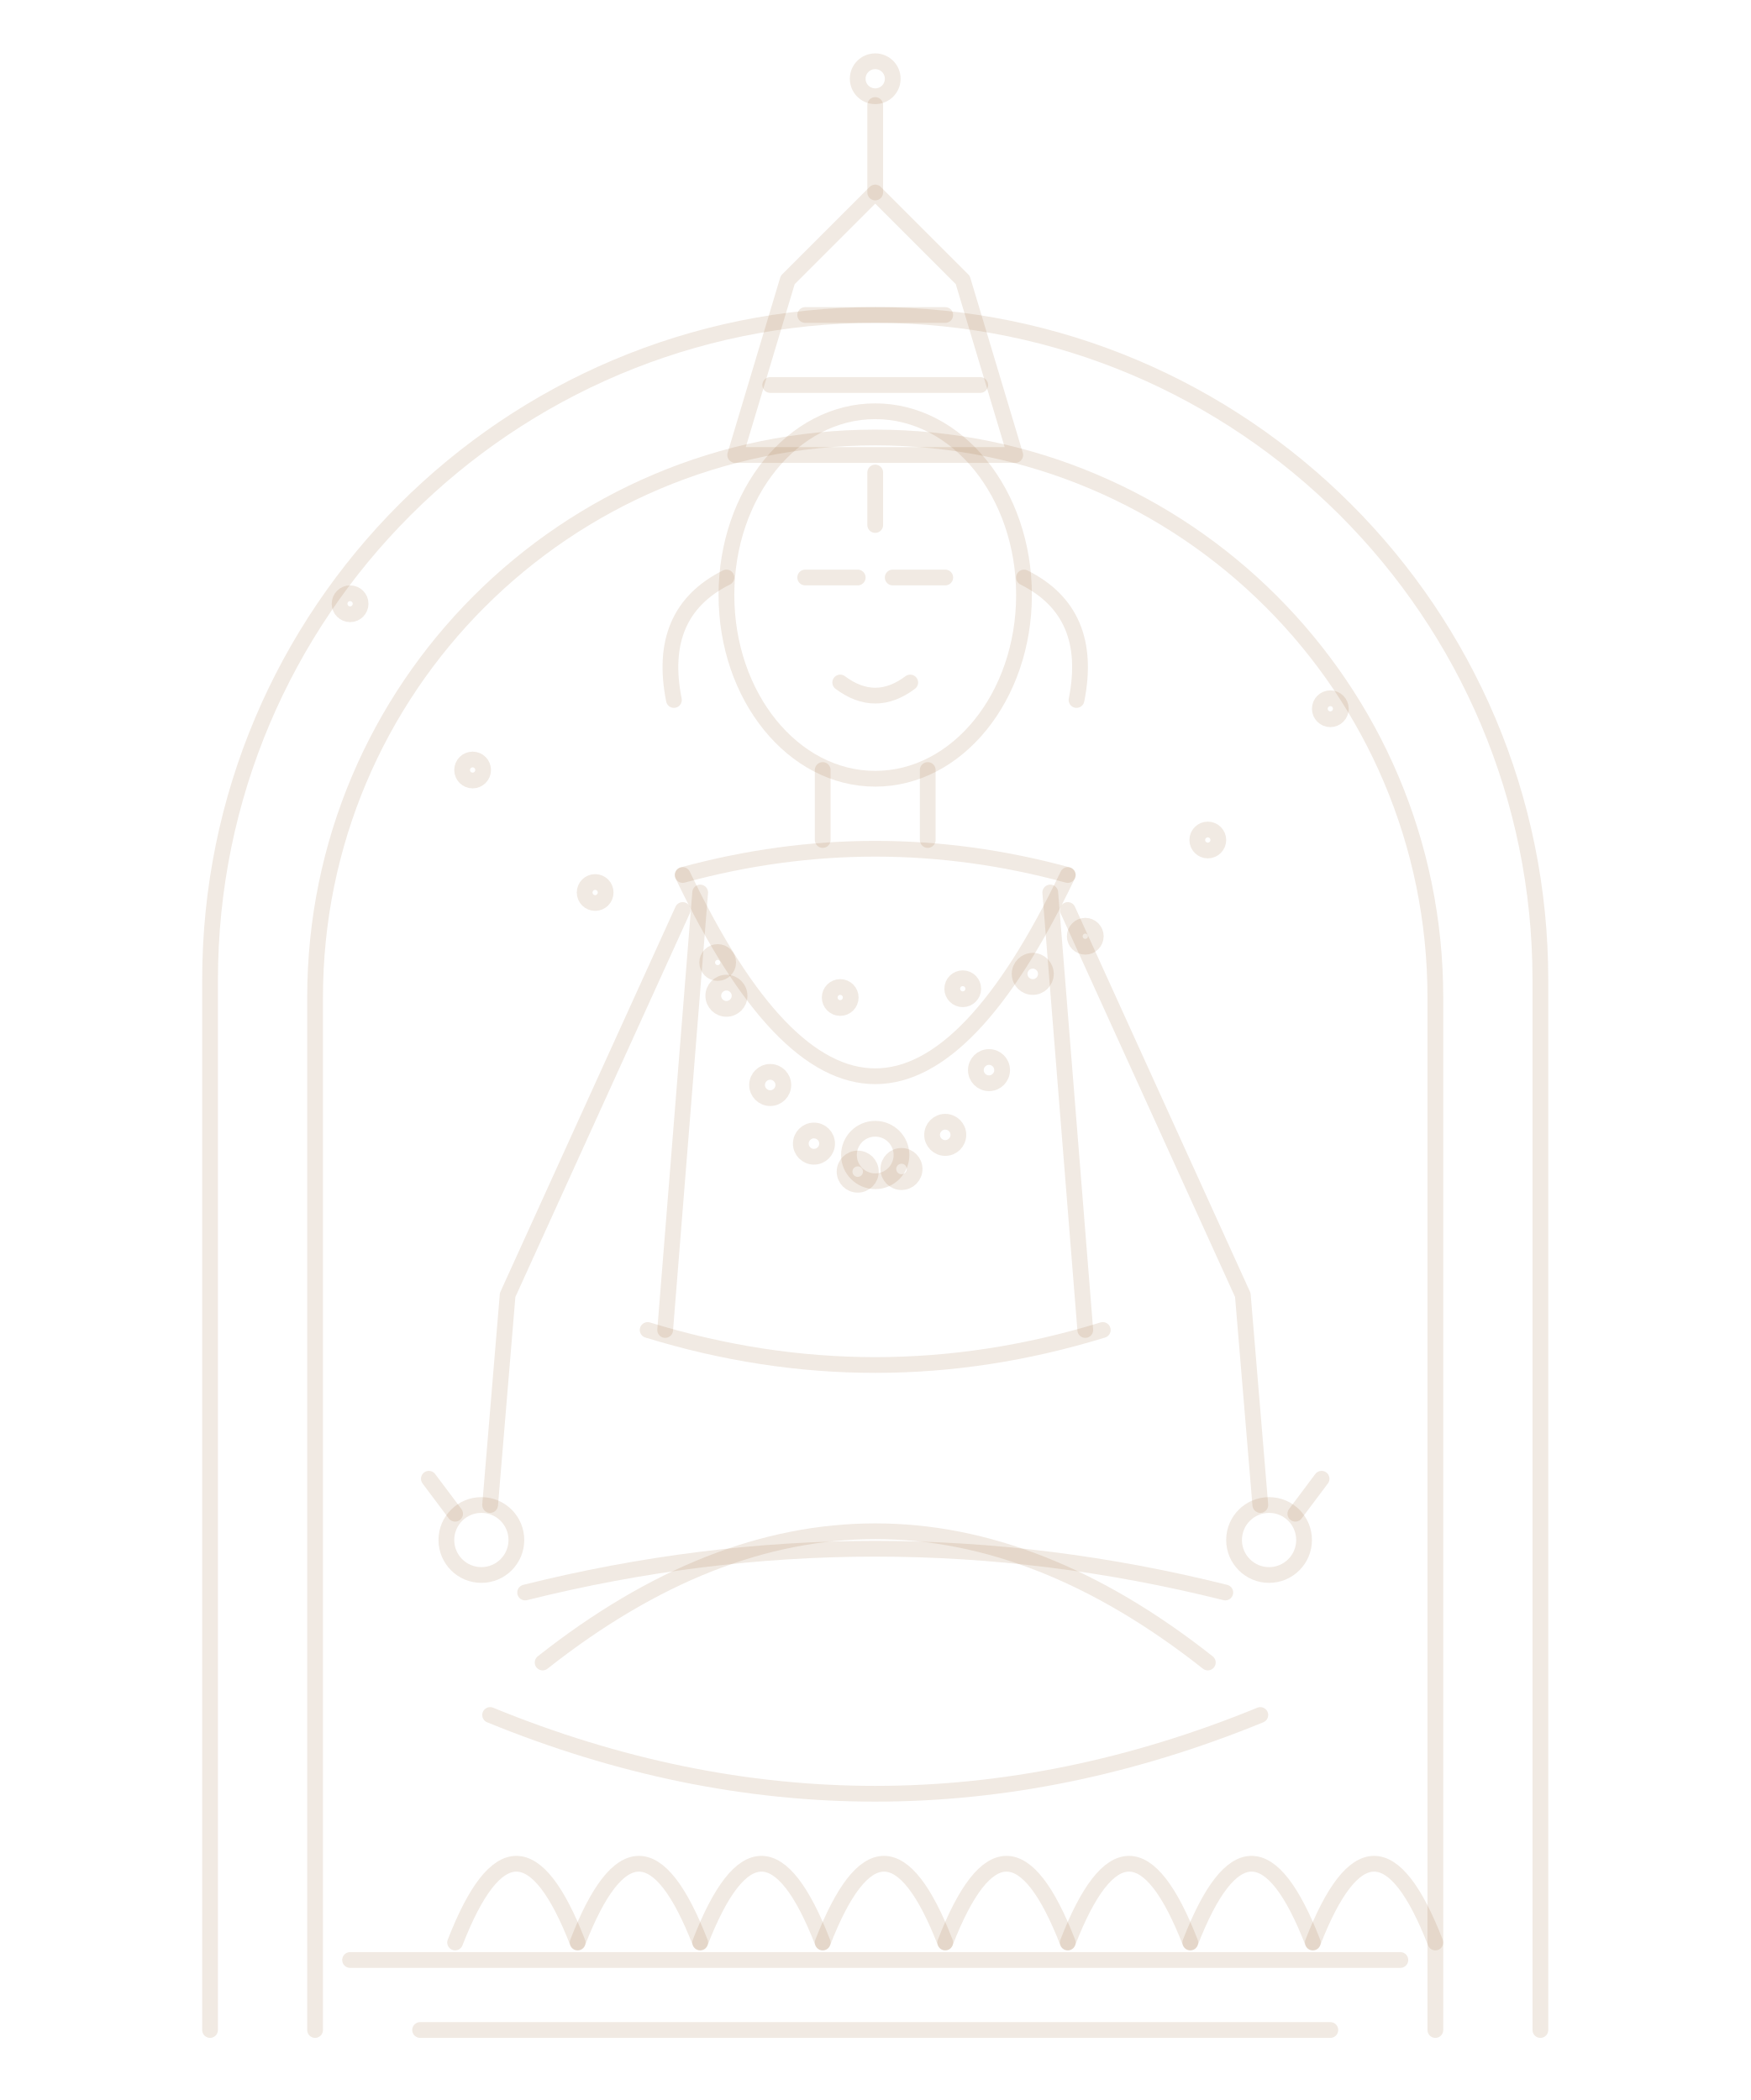
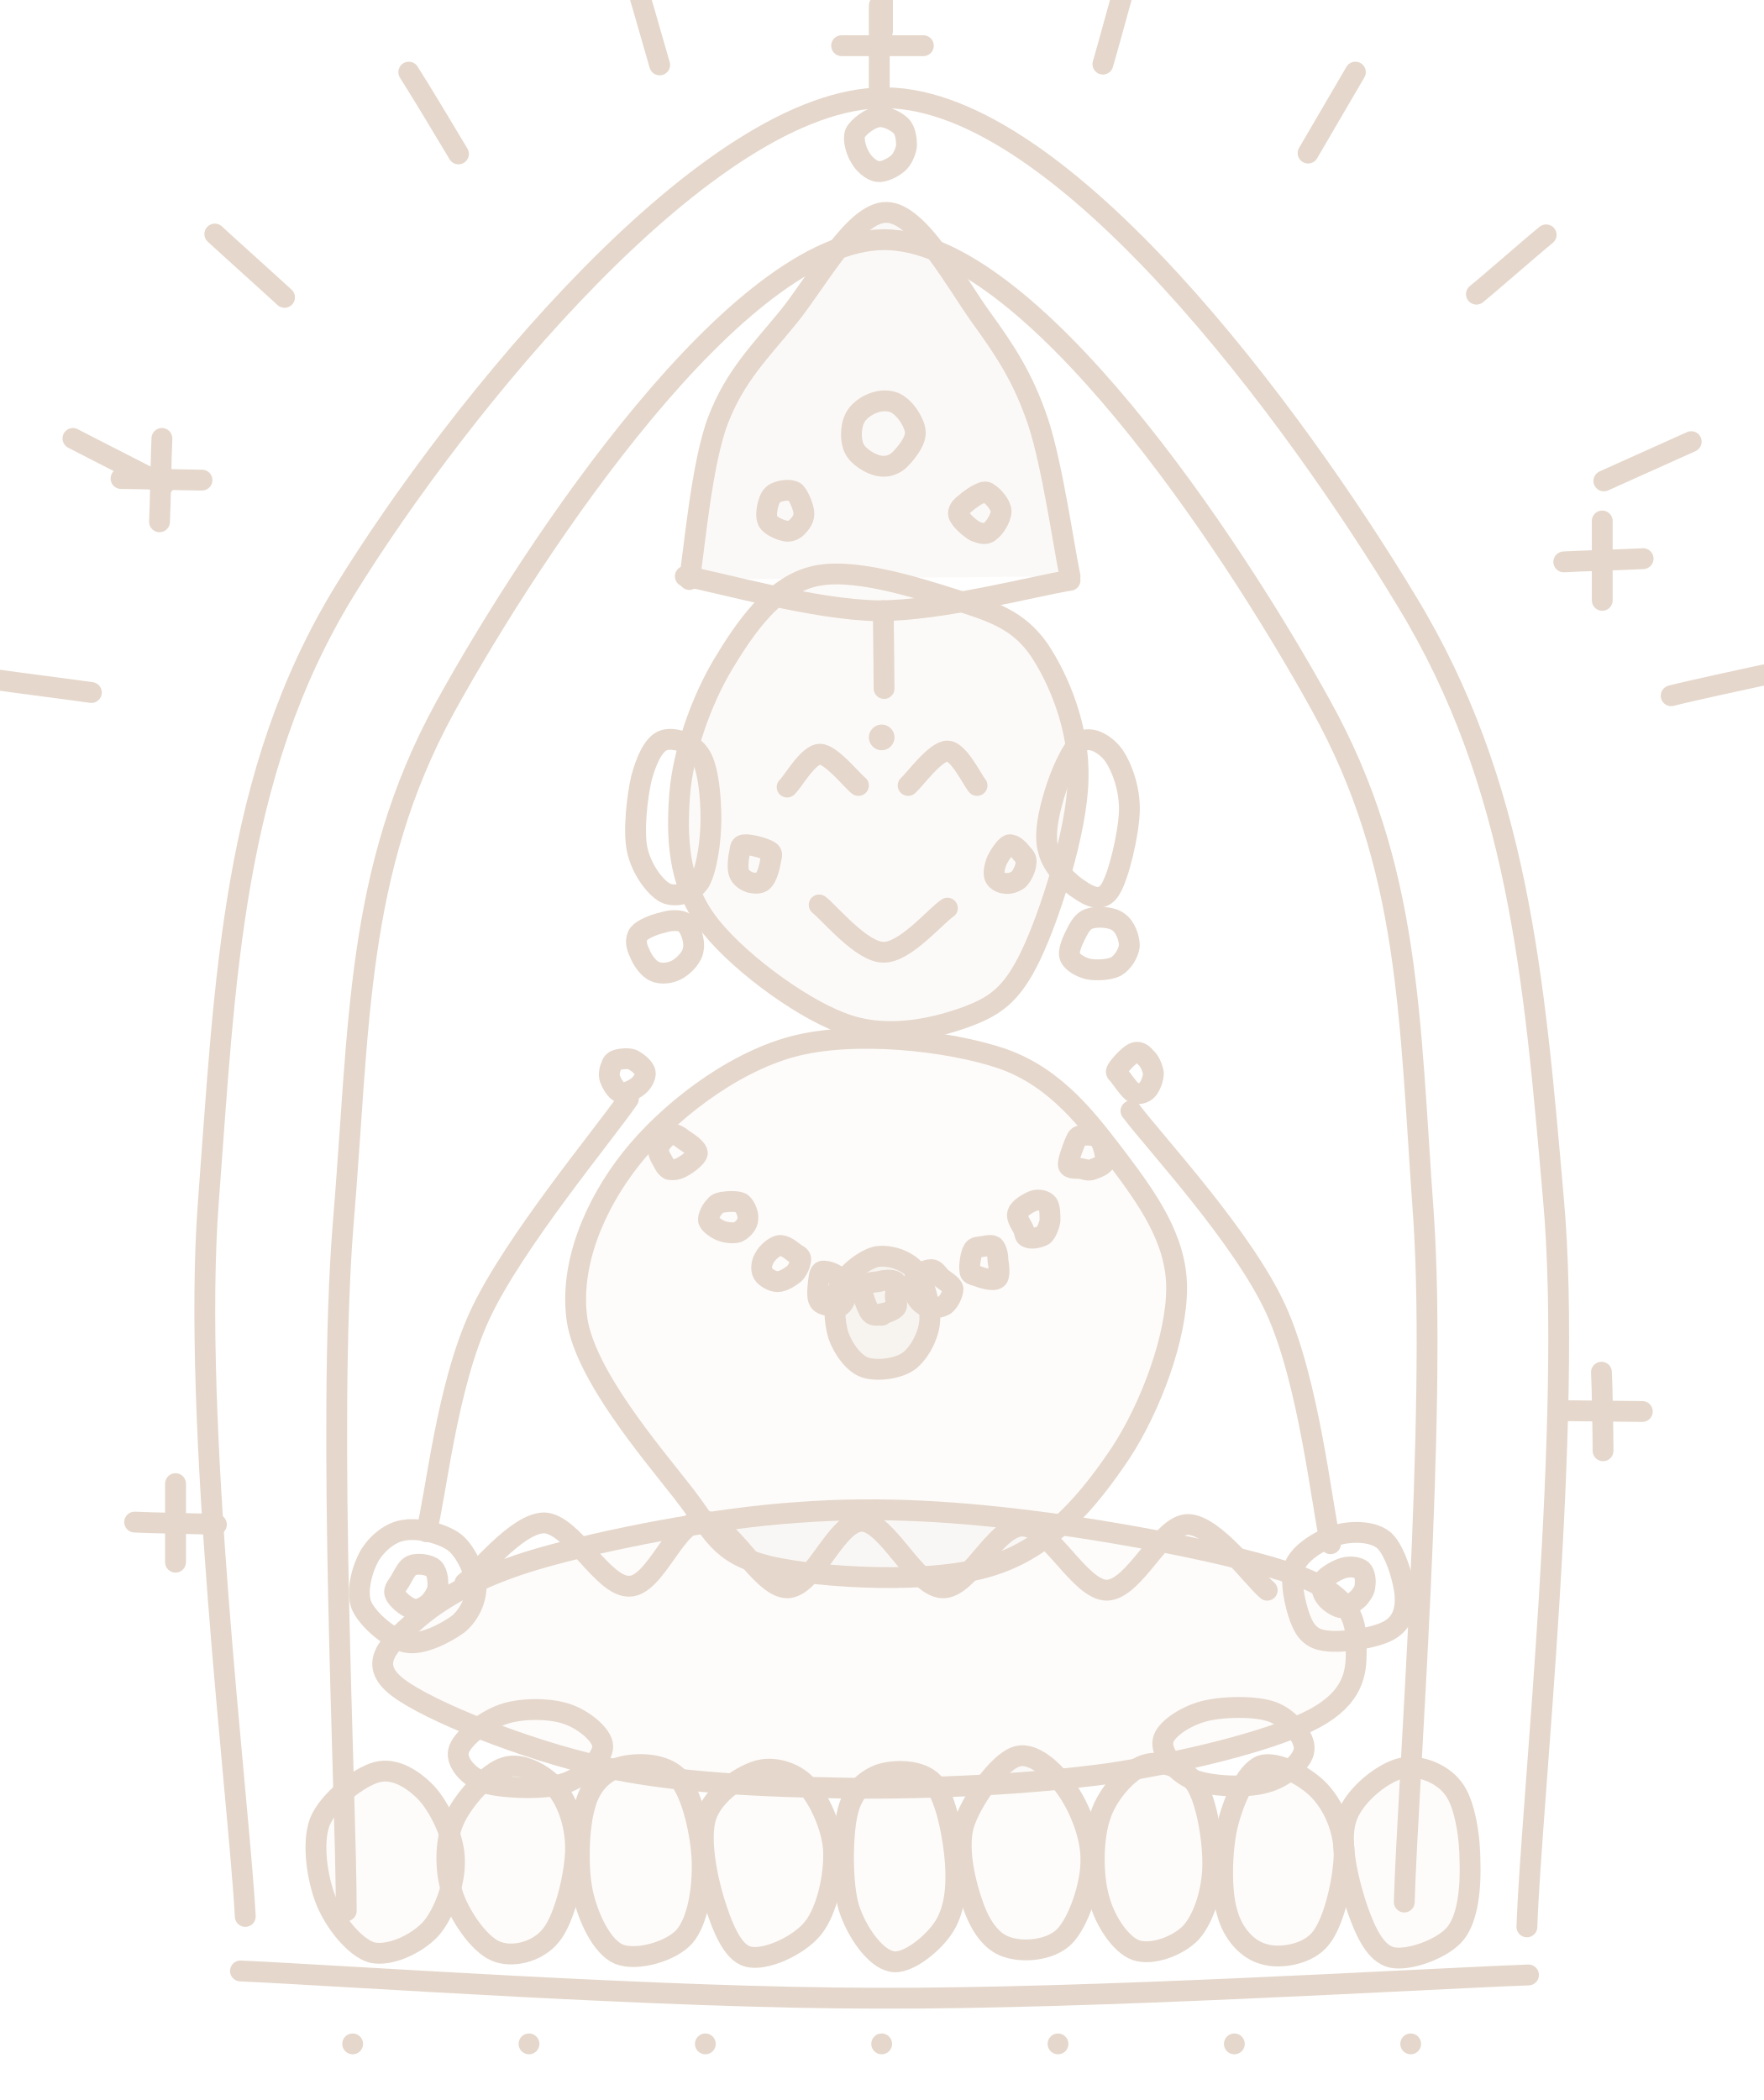
- <svg xmlns="http://www.w3.org/2000/svg" viewBox="0 0 200 240" fill="none" stroke="#8A4B14" stroke-opacity="0.12" stroke-width="1.8" stroke-linecap="round" stroke-linejoin="round">
-   <path d="M24 232V112a76 76 0 0 1 152 0V232" />
-   <path d="M36 232V114a64 64 0 0 1 128 0V232" />
-   <circle cx="40" cy="69" r="1.2" />
-   <circle cx="54" cy="88" r="1.2" />
-   <circle cx="68" cy="102" r="1.2" />
-   <circle cx="82" cy="110" r="1.2" />
-   <circle cx="96" cy="114" r="1.2" />
-   <circle cx="110" cy="113" r="1.2" />
-   <circle cx="124" cy="107" r="1.2" />
-   <circle cx="138" cy="96" r="1.2" />
-   <circle cx="152" cy="81" r="1.2" />
-   <path d="M84 52L90 32L100 22L110 32L116 52Z" />
-   <path d="M88 44h24M92 36h16" />
-   <path d="M100 22V12" />
-   <circle cx="100" cy="9" r="2" />
-   <ellipse cx="100" cy="68" rx="17" ry="21" />
-   <path d="M92 66h6M102 66h6" />
-   <path d="M96 78q4 3 8 0" />
-   <path d="M100 54v6" />
-   <path d="M83 66q-8 4-6 14M117 66q8 4 6 14" />
-   <path d="M94 88v8M106 88v8" />
-   <path d="M78 100Q100 94 122 100" />
-   <path d="M80 102L76 152M120 102L124 152" />
-   <path d="M78 100Q100 146 122 100" />
-   <circle cx="83" cy="113.8" r="1.5" />
-   <circle cx="88" cy="124.0" r="1.5" />
-   <circle cx="93" cy="130.7" r="1.5" />
-   <circle cx="98" cy="133.9" r="1.5" />
-   <circle cx="103" cy="133.6" r="1.5" />
-   <circle cx="108" cy="129.7" r="1.5" />
-   <circle cx="113" cy="122.3" r="1.5" />
-   <circle cx="118" cy="111.3" r="1.5" />
-   <circle cx="100" cy="132" r="3" />
-   <path d="M78 104L58 148L56 172" />
-   <circle cx="55" cy="176" r="4" />
-   <path d="M52 173l-3-4" />
-   <path d="M122 104L142 148L144 172" />
-   <circle cx="145" cy="176" r="4" />
-   <path d="M148 173l3-4" />
-   <path d="M62 190Q100 160 138 190" />
-   <path d="M56 196Q100 214 144 196" />
-   <path d="M60 182Q100 172 140 182" />
-   <path d="M74 152Q100 160 126 152" />
-   <path d="M52 222q7-18 14 0" />
-   <path d="M66 222q7-18 14 0" />
-   <path d="M80 222q7-18 14 0" />
-   <path d="M94 222q7-18 14 0" />
-   <path d="M108 222q7-18 14 0" />
-   <path d="M122 222q7-18 14 0" />
-   <path d="M136 222q7-18 14 0" />
-   <path d="M150 222q7-18 14 0" />
-   <path d="M40 224H160M48 232H152" />
+ <svg xmlns="http://www.w3.org/2000/svg" viewBox="0 0 220 262" fill="none" stroke="#8A4B14" opacity="0.22" stroke-width="2.6" stroke-linecap="round" stroke-linejoin="round" color="#8A4B14">
+   <path d="M11.4 86.4C9.4 86.1 1.5 85.1 -0.5 84.8" />
+   <path d="M20.4 60.5C18.5 59.5 11.0 55.7 9.1 54.7" />
+   <path d="M35.5 37.1C34.1 35.8 28.2 30.5 26.8 29.2" />
+   <path d="M57.2 19.2C56.2 17.5 52.1 10.7 51.0 9.0" />
+   <path d="M82.3 8.1C81.7 6.0 79.4 -2.0 78.8 -4.0" />
+   <path d="M110.1 3.9C110.1 2.0 110.1 -5.8 110.1 -7.7" />
+   <path d="M137.6 8.0C138.2 6.0 140.3 -1.8 140.9 -3.8" />
+   <path d="M163.2 19.1C164.2 17.4 168.1 10.7 169.1 9.0" />
+   <path d="M184.2 36.7C185.7 35.5 191.4 30.5 192.9 29.3" />
+   <path d="M200.1 60.0C201.9 59.2 209.2 55.9 211.0 55.1" />
+   <path d="M208.5 86.8C210.4 86.3 218.2 84.6 220.1 84.2" />
+   <path d="M30.6 239.1C29.8 224.3 23.9 177.4 26.0 149.9C28.1 122.3 28.9 96.7 43.0 73.7C57.1 50.8 88.5 12.0 110.5 12.2C132.6 12.4 161.7 52.1 175.5 75.0C189.4 97.8 191.4 121.9 193.8 149.5C196.3 177.0 191.0 225.3 190.5 240.4" />
+   <path d="M43.2 238.4C43.2 224.1 40.8 177.9 42.8 152.9C44.9 127.9 44.3 108.8 55.5 88.3C66.8 67.8 92.1 30.0 110.3 29.9C128.5 29.9 153.6 67.7 164.8 88.0C176.0 108.2 175.8 126.8 177.6 151.7C179.3 176.6 175.6 223.0 175.2 237.3" />
+   <path d="M86.0 72.3C86.6 69.0 87.5 57.8 89.6 52.4C91.7 46.9 94.9 43.8 98.4 39.5C101.9 35.2 106.6 26.4 110.6 26.5C114.6 26.5 119.3 35.3 122.4 39.6C125.6 44.0 127.7 47.3 129.5 52.6C131.3 58.0 132.8 68.7 133.5 71.9" fill="currentColor" fill-opacity="0.15" />
+   <path d="M85.5 71.9C89.6 72.6 101.6 76.1 109.6 76.2C117.6 76.2 129.5 73.0 133.5 72.4" />
+   <path d="M114.2 54.0C114.2 55.2 112.9 56.7 112.2 57.4C111.4 58.1 110.5 58.3 109.6 58.1C108.6 57.9 107.1 57.0 106.6 56.0C106.1 55.1 106.1 53.3 106.6 52.3C107.0 51.3 108.2 50.5 109.2 50.2C110.1 49.9 111.4 49.9 112.2 50.6C113.1 51.2 114.2 52.9 114.2 54.0Z" />
+   <path d="M100.3 64.1C100.3 64.9 99.7 65.5 99.3 65.9C98.9 66.2 98.4 66.4 97.8 66.2C97.3 66.1 96.1 65.6 95.8 65.0C95.5 64.4 95.7 63.3 95.9 62.7C96.1 62.0 96.4 61.6 97.0 61.4C97.5 61.2 98.6 61.0 99.2 61.4C99.7 61.9 100.3 63.4 100.3 64.1Z" />
+   <path d="M124.9 63.8C124.9 64.6 124.1 65.9 123.5 66.3C123.0 66.8 122.3 66.5 121.7 66.3C121.1 66.0 120.1 65.1 119.8 64.6C119.5 64.2 119.5 63.9 119.8 63.4C120.2 62.9 121.4 62.0 122.0 61.7C122.6 61.4 123.0 61.2 123.4 61.6C123.9 61.9 124.9 63.0 124.9 63.8Z" />
+   <path d="M113.1 18.2C113.0 18.9 112.6 19.9 112.0 20.4C111.4 20.9 110.3 21.5 109.5 21.4C108.7 21.3 107.7 20.4 107.3 19.6C106.8 18.8 106.4 17.4 106.7 16.6C107.1 15.8 108.6 14.7 109.5 14.6C110.4 14.4 111.8 15.1 112.4 15.7C113.0 16.3 113.1 17.4 113.1 18.2Z" />
+   <path d="M88.7 102.2C88.7 104.8 88.2 108.4 87.3 110.0C86.3 111.5 84.3 112.0 83.0 111.4C81.7 110.7 80.0 108.4 79.5 106.0C79.0 103.7 79.5 99.4 80.0 97.2C80.6 94.9 81.5 92.9 82.7 92.4C83.9 91.9 86.4 92.6 87.4 94.3C88.4 95.9 88.7 99.6 88.7 102.2Z" />
+   <path d="M140.9 101.3C140.8 104.0 139.6 109.3 138.5 111.0C137.5 112.6 136.0 111.9 134.7 111.0C133.4 110.2 131.3 108.2 130.8 106.1C130.2 104.1 130.9 101.2 131.6 98.9C132.3 96.6 133.7 93.3 134.9 92.5C136.2 91.8 138.0 92.9 139.0 94.3C140.0 95.8 141.0 98.5 140.9 101.3Z" />
+   <path d="M86.5 118.4C86.4 119.4 85.4 120.4 84.6 120.9C83.8 121.4 82.5 121.6 81.7 121.2C80.9 120.9 80.1 119.7 79.8 118.9C79.4 118.1 79.2 117.2 79.7 116.5C80.2 115.9 81.7 115.3 82.7 115.1C83.6 114.8 84.9 114.7 85.5 115.2C86.2 115.8 86.7 117.5 86.5 118.4Z" />
+   <path d="M140.9 118.0C140.8 118.9 140.1 120.1 139.2 120.6C138.4 121.0 136.8 121.1 135.8 120.9C134.9 120.7 133.8 120.1 133.5 119.4C133.2 118.7 133.8 117.4 134.2 116.6C134.6 115.8 135.1 114.8 136.0 114.6C136.9 114.3 138.7 114.4 139.5 115.0C140.4 115.6 140.9 117.0 140.9 118.0Z" />
+   <path d="M134.5 97.2C134.4 103.6 131.0 114.2 128.6 119.2C126.2 124.2 124.1 125.6 120.2 127.0C116.2 128.4 110.3 129.7 105.0 127.6C99.6 125.6 91.3 119.4 88.0 114.7C84.6 109.9 84.4 104.4 84.8 99.1C85.2 93.9 87.5 87.4 90.2 82.9C92.9 78.4 96.4 73.3 101.2 72.0C106.0 70.6 114.3 73.3 119.1 74.8C123.8 76.3 127.0 77.3 129.6 81.0C132.1 84.7 134.7 90.9 134.5 97.2Z" fill="currentColor" fill-opacity="0.12" />
+   <path d="M98.2 98.2C98.9 97.6 100.8 94.1 102.3 94.1C103.7 94.1 106.3 97.4 107.1 98.0" />
+   <path d="M113.3 98.0C114.1 97.3 116.7 93.7 118.2 93.7C119.6 93.7 121.3 97.3 121.9 98.0" />
+   <path d="M102.2 112.9C103.5 113.9 107.5 118.8 110.2 118.8C112.9 118.9 116.8 114.2 118.2 113.3" />
+   <path d="M110.2 76.2C110.2 77.8 110.3 84.3 110.3 85.9" />
+   <circle cx="110.0" cy="92.0" r="1.6" fill="currentColor" stroke="none" />
+   <path d="M96.1 107.6C96.0 108.2 95.7 109.4 95.2 109.9C94.8 110.3 94.1 110.2 93.6 110.1C93.0 109.9 92.4 109.5 92.2 108.9C92.0 108.4 92.1 107.3 92.2 106.7C92.4 106.1 92.2 105.5 92.8 105.4C93.5 105.3 95.4 105.8 96.0 106.2C96.5 106.5 96.2 106.9 96.1 107.6Z" />
+   <path d="M128.0 107.7C128.0 108.3 127.5 109.3 127.1 109.7C126.6 110.1 125.9 110.3 125.4 110.2C125.0 110.2 124.3 109.9 124.1 109.4C123.9 108.9 124.1 108.0 124.4 107.3C124.7 106.7 125.4 105.6 125.9 105.4C126.5 105.3 127.2 106.1 127.5 106.5C127.9 106.9 128.1 107.2 128.0 107.7Z" />
+   <path d="M146.8 160.7C146.8 166.8 143.6 175.5 139.8 181.3C135.9 187.1 131.1 193.0 123.8 195.3C116.5 197.7 102.4 196.9 95.9 195.4C89.5 193.8 89.1 191.2 85.1 186.1C81.1 181.0 73.1 171.6 72.0 164.7C71.0 157.8 74.2 150.3 78.7 144.6C83.2 138.9 91.1 132.7 98.8 130.6C106.5 128.5 118.4 129.8 125.1 132.1C131.9 134.5 135.9 140.0 139.5 144.7C143.1 149.5 146.8 154.6 146.8 160.7Z" fill="currentColor" fill-opacity="0.1" />
+   <path d="M80.5 133.8C80.6 134.3 80.1 135.2 79.5 135.6C79.0 136.0 77.9 136.5 77.4 136.3C76.8 136.1 76.3 135.1 76.1 134.6C75.9 134.0 76.1 133.3 76.3 132.9C76.4 132.5 76.7 132.3 77.1 132.2C77.6 132.1 78.3 132.0 78.9 132.2C79.5 132.5 80.4 133.2 80.5 133.8Z" />
+   <path d="M87.0 143.9C86.9 144.4 85.7 145.3 85.1 145.6C84.6 145.9 84.0 146.0 83.5 145.9C83.1 145.7 82.9 145.3 82.7 144.9C82.4 144.4 82.0 143.7 82.2 143.2C82.3 142.6 83.2 141.7 83.7 141.5C84.2 141.4 84.8 141.8 85.3 142.2C85.9 142.6 87.0 143.3 87.0 143.9Z" />
+   <path d="M93.3 152.1C93.3 152.7 92.7 153.4 92.1 153.7C91.6 153.9 90.7 153.8 90.1 153.6C89.5 153.4 88.6 152.8 88.4 152.3C88.3 151.8 88.8 150.9 89.1 150.6C89.4 150.2 89.6 150.1 90.1 150.0C90.7 149.9 91.9 149.8 92.5 150.1C93.0 150.5 93.4 151.5 93.3 152.1Z" />
+   <path d="M99.9 157.1C99.9 157.5 99.6 158.4 99.1 158.9C98.6 159.3 97.7 159.9 97.0 159.9C96.4 159.9 95.5 159.4 95.2 158.9C94.9 158.4 95.0 157.5 95.4 156.9C95.7 156.3 96.6 155.5 97.2 155.4C97.9 155.3 98.7 156.0 99.1 156.3C99.5 156.6 99.9 156.7 99.9 157.1Z" />
+   <path d="M105.6 161.2C105.6 161.8 105.3 162.6 104.9 162.9C104.6 163.2 103.9 163.1 103.4 162.9C102.9 162.8 102.3 162.7 102.1 162.1C101.9 161.5 102.1 159.9 102.2 159.3C102.3 158.7 102.5 158.5 102.9 158.6C103.4 158.6 104.4 159.0 104.8 159.5C105.3 159.9 105.6 160.6 105.6 161.2Z" />
+   <path d="M111.7 161.8C111.7 162.3 112.1 162.8 111.7 163.2C111.3 163.6 110.0 164.0 109.4 164.1C108.9 164.1 108.7 164.0 108.4 163.5C108.1 162.9 107.4 161.2 107.6 160.6C107.8 160.0 108.9 160.0 109.6 159.9C110.3 159.7 111.3 159.6 111.7 159.9C112.0 160.2 111.7 161.2 111.7 161.8Z" />
+   <path d="M118.9 160.8C118.9 161.4 118.4 162.4 117.9 162.8C117.4 163.1 116.5 163.3 115.9 163.1C115.3 163.0 114.6 162.4 114.3 161.8C114.0 161.1 113.8 160.0 114.1 159.5C114.4 158.9 115.6 158.4 116.2 158.4C116.7 158.4 117.0 159.0 117.4 159.4C117.9 159.8 118.8 160.3 118.9 160.8Z" />
+   <path d="M124.5 157.2C124.6 157.8 124.8 159.2 124.4 159.5C123.9 159.9 122.4 159.4 121.9 159.2C121.3 159.0 121.0 159.0 121.0 158.5C120.9 158.0 121.1 156.5 121.4 156.0C121.6 155.5 122.2 155.6 122.7 155.5C123.1 155.4 123.7 155.3 124.0 155.5C124.3 155.8 124.5 156.5 124.5 157.2Z" />
+   <path d="M131.0 152.3C130.9 152.9 130.6 153.7 130.2 154.1C129.7 154.4 128.7 154.6 128.3 154.4C127.8 154.3 127.9 153.9 127.7 153.4C127.5 152.9 126.7 151.9 127.0 151.3C127.2 150.7 128.4 150.0 129.0 149.8C129.6 149.6 130.4 149.8 130.7 150.2C131.0 150.6 131.0 151.6 131.0 152.3Z" />
+   <path d="M137.9 144.8C137.8 145.4 136.8 145.7 136.3 145.9C135.8 146.1 135.4 145.9 134.9 145.8C134.4 145.7 133.5 145.9 133.3 145.4C133.2 144.8 133.8 143.4 134.0 142.8C134.3 142.2 134.3 141.8 134.8 141.7C135.3 141.6 136.6 141.5 137.1 142.0C137.6 142.6 138.0 144.1 137.9 144.8Z" />
+   <path d="M143.9 133.9C143.9 134.6 143.5 135.6 143.1 136.0C142.7 136.4 142.0 136.6 141.4 136.3C140.9 136.0 140.1 134.8 139.7 134.3C139.4 133.8 139.1 133.9 139.4 133.4C139.7 132.9 140.8 131.7 141.4 131.4C142.0 131.1 142.5 131.4 142.9 131.9C143.4 132.3 143.8 133.2 143.9 133.9Z" />
+   <path d="M116.0 164.7C115.9 166.6 114.7 168.8 113.4 169.8C112.0 170.8 109.4 171.1 107.9 170.6C106.5 170.1 105.2 168.3 104.6 166.6C104.1 165.0 103.9 162.2 104.7 160.6C105.5 159.0 107.7 157.2 109.3 156.8C110.9 156.5 113.1 157.2 114.2 158.5C115.3 159.8 116.1 162.8 116.0 164.7Z" fill="currentColor" fill-opacity="0.2" />
+   <circle cx="110.0" cy="164.0" r="1.4" fill="currentColor" stroke="none" />
+   <path d="M78.4 137.1C75.3 141.6 64.1 155.0 59.9 164.0C55.7 173.0 54.4 186.6 53.2 191.1" />
+   <path d="M141.1 138.6C144.2 142.7 155.1 154.4 159.2 163.4C163.3 172.4 164.9 187.7 166.0 192.6" />
+   <path d="M59.4 197.9C59.4 199.6 58.6 201.4 57.2 202.6C55.7 203.7 52.7 205.3 50.7 204.9C48.7 204.5 45.9 202.1 45.1 200.3C44.4 198.5 45.2 195.7 46.1 194.1C47.0 192.6 48.7 191.1 50.5 190.9C52.2 190.6 55.3 191.3 56.8 192.5C58.2 193.7 59.3 196.2 59.4 197.9Z" />
+   <path d="M54.6 198.2C54.4 199.0 53.8 199.8 53.3 200.2C52.7 200.6 52.0 201.0 51.4 200.7C50.7 200.5 49.5 199.5 49.3 198.9C49.0 198.3 49.7 197.7 50.0 197.1C50.4 196.4 50.8 195.5 51.4 195.3C52.1 195.0 53.6 195.2 54.1 195.7C54.6 196.2 54.7 197.4 54.6 198.2Z" />
+   <path d="M175.3 199.1C175.4 201.0 174.9 202.5 173.3 203.4C171.6 204.4 167.3 205.0 165.4 204.7C163.6 204.5 162.8 203.5 162.2 201.9C161.6 200.3 160.8 197.0 161.6 195.2C162.4 193.5 165.0 192.0 166.8 191.5C168.7 191.0 171.3 191.0 172.7 192.2C174.1 193.5 175.2 197.3 175.3 199.1Z" />
+   <path d="M170.3 197.8C170.3 198.4 169.9 198.9 169.5 199.4C169.0 199.8 168.2 200.6 167.5 200.6C166.9 200.6 165.8 199.9 165.4 199.3C165.0 198.8 164.7 197.9 165.1 197.2C165.5 196.6 166.9 195.8 167.7 195.6C168.5 195.4 169.4 195.5 169.9 195.9C170.3 196.3 170.4 197.2 170.3 197.8Z" />
+   <path d="M169.2 206.4C169.2 209.3 168.4 212.3 163.2 214.8C158.0 217.3 147.6 219.9 138.1 221.3C128.5 222.6 116.3 223.2 105.8 223.1C95.3 222.9 84.4 222.5 75.0 220.4C65.6 218.3 53.5 213.5 49.6 210.5C45.7 207.5 48.7 205.0 51.7 202.3C54.6 199.7 59.4 196.7 67.4 194.4C75.4 192.1 89.0 189.4 99.5 188.7C110.1 187.9 120.0 188.6 130.6 190.0C141.2 191.4 156.8 194.4 163.2 197.1C169.6 199.9 169.2 203.4 169.2 206.4Z" fill="currentColor" fill-opacity="0.1" />
+   <path d="M58.0 197.5C59.6 196.3 64.5 190.0 67.9 190.0C71.4 190.1 75.2 198.0 78.5 197.9C81.8 197.9 84.3 189.7 87.6 189.7C90.9 189.7 94.9 198.1 98.2 198.1C101.5 198.1 104.3 189.8 107.5 189.8C110.7 189.8 114.2 198.0 117.6 198.1C120.9 198.2 124.2 190.3 127.6 190.4C131.0 190.4 134.7 198.4 138.1 198.4C141.6 198.3 144.9 190.2 148.2 190.2C151.5 190.2 156.4 197.0 158.1 198.4" />
+   <path d="M75.2 217.9C75.2 219.3 72.9 221.7 70.4 222.5C68.0 223.3 62.9 223.1 60.7 222.5C58.5 221.8 56.9 219.9 57.2 218.5C57.5 217.0 60.4 214.7 62.7 213.9C64.9 213.1 68.5 213.1 70.6 213.8C72.6 214.4 75.2 216.4 75.2 217.9Z" />
+   <path d="M162.7 218.3C162.6 219.7 160.3 221.8 157.9 222.4C155.6 223.1 150.9 222.9 148.8 222.0C146.6 221.1 144.8 218.6 145.1 217.2C145.3 215.8 147.9 214.1 150.2 213.5C152.5 212.9 156.7 212.8 158.8 213.6C160.9 214.4 162.9 216.8 162.7 218.3Z" />
+   <path d="M56.7 232.1C56.8 234.9 55.4 238.8 53.7 240.7C51.9 242.6 48.6 244.1 46.4 243.6C44.3 243.0 41.8 239.9 40.7 237.2C39.6 234.5 38.9 230.0 39.9 227.3C41.0 224.6 44.8 221.7 47.0 221.1C49.3 220.5 51.6 222.0 53.3 223.8C54.9 225.6 56.7 229.3 56.7 232.1Z" fill="currentColor" fill-opacity="0.08" />
+   <path d="M71.8 231.0C71.7 234.1 70.4 239.5 68.7 241.5C67.0 243.6 63.8 244.3 61.8 243.4C59.7 242.5 57.2 238.8 56.4 236.1C55.5 233.4 55.5 229.8 56.6 227.2C57.7 224.6 60.9 221.1 63.0 220.5C65.1 219.8 67.9 221.4 69.4 223.1C70.9 224.9 71.9 228.0 71.8 231.0Z" fill="currentColor" fill-opacity="0.08" />
+   <path d="M87.6 232.2C87.7 235.5 87.1 239.6 85.4 241.6C83.7 243.5 79.4 244.7 77.2 243.8C75.1 242.9 73.4 239.3 72.7 236.2C72.0 233.0 72.2 227.8 73.0 225.2C73.7 222.6 75.4 221.0 77.3 220.5C79.3 219.9 83.0 219.9 84.7 221.9C86.4 223.9 87.5 229.0 87.6 232.2Z" fill="currentColor" fill-opacity="0.08" />
+   <path d="M104.0 231.0C104.1 234.0 103.2 238.4 101.4 240.6C99.6 242.8 95.4 244.7 93.3 244.1C91.3 243.6 90.0 240.1 89.1 237.2C88.2 234.3 87.2 229.3 88.1 226.6C89.0 223.9 92.2 221.7 94.3 221.0C96.3 220.3 99.0 221.0 100.6 222.7C102.2 224.4 103.9 228.1 104.0 231.0Z" fill="currentColor" fill-opacity="0.08" />
+   <path d="M119.2 232.5C119.4 235.5 119.1 238.4 117.7 240.5C116.4 242.5 113.1 245.2 111.2 244.7C109.2 244.3 106.9 241.1 105.9 238.0C105.0 234.9 105.1 229.0 105.7 226.3C106.3 223.5 107.9 222.1 109.7 221.4C111.5 220.8 114.9 220.7 116.5 222.5C118.1 224.4 119.0 229.5 119.2 232.5Z" fill="currentColor" fill-opacity="0.08" />
+   <path d="M136.1 232.2C136.1 235.3 134.5 239.9 132.8 241.6C131.0 243.4 127.5 243.6 125.6 242.9C123.7 242.3 122.3 240.3 121.4 237.7C120.5 235.2 119.4 230.9 120.2 227.8C121.1 224.7 124.5 220.0 126.7 219.2C128.8 218.4 131.5 220.9 133.0 223.1C134.6 225.3 136.2 229.1 136.1 232.2Z" fill="currentColor" fill-opacity="0.08" />
+   <path d="M151.3 233.0C151.2 236.0 150.2 239.3 148.6 241.1C147.0 242.8 143.7 244.0 141.7 243.3C139.8 242.6 137.8 239.6 137.1 236.8C136.3 234.0 136.3 229.3 137.3 226.5C138.2 223.7 140.9 220.8 142.8 220.2C144.8 219.5 147.8 220.5 149.2 222.6C150.6 224.8 151.4 229.9 151.3 233.0Z" fill="currentColor" fill-opacity="0.08" />
+   <path d="M167.7 231.1C167.7 234.2 166.5 239.7 164.8 241.8C163.2 243.9 159.6 244.4 157.7 243.8C155.7 243.3 153.8 241.3 153.1 238.6C152.3 236.0 152.4 231.0 153.1 227.9C153.8 224.9 155.4 221.1 157.3 220.3C159.2 219.6 162.9 221.6 164.6 223.4C166.3 225.2 167.6 228.0 167.7 231.1Z" fill="currentColor" fill-opacity="0.08" />
+   <path d="M183.4 232.3C183.5 235.3 183.2 239.2 181.6 241.2C180.0 243.2 175.6 244.7 173.6 244.2C171.6 243.7 170.4 241.1 169.4 238.3C168.4 235.4 167.0 230.1 167.9 227.1C168.7 224.2 172.2 221.4 174.5 220.7C176.7 220.0 179.8 221.1 181.3 223.1C182.8 225.0 183.4 229.3 183.4 232.3Z" fill="currentColor" fill-opacity="0.08" />
+   <path d="M30.0 245.9C43.2 246.5 82.7 249.3 109.5 249.3C136.3 249.4 177.2 246.9 190.7 246.4" />
+   <circle cx="44.0" cy="255.0" r="1.3" fill="currentColor" stroke="none" />
+   <circle cx="66.0" cy="255.0" r="1.3" fill="currentColor" stroke="none" />
+   <circle cx="88.0" cy="255.0" r="1.3" fill="currentColor" stroke="none" />
+   <circle cx="110.0" cy="255.0" r="1.3" fill="currentColor" stroke="none" />
+   <circle cx="132.0" cy="255.0" r="1.3" fill="currentColor" stroke="none" />
+   <circle cx="154.0" cy="255.0" r="1.3" fill="currentColor" stroke="none" />
+   <circle cx="176.0" cy="255.0" r="1.3" fill="currentColor" stroke="none" />
+   <path d="M15.1 59.7C16.8 59.7 23.6 59.9 25.2 59.9" />
+   <path d="M20.2 54.7C20.1 56.5 20.0 63.4 19.9 65.1" />
+   <path d="M195.1 70.1C196.7 70.0 203.3 69.8 205.0 69.7" />
+   <path d="M199.9 65.0C199.9 66.6 199.9 73.3 199.9 74.9" />
+   <path d="M16.8 189.9C18.5 190.0 25.3 190.1 27.0 190.2" />
+   <path d="M21.9 185.1C21.9 186.7 21.9 193.2 21.9 194.9" />
+   <path d="M195.3 176.0C196.9 176.0 203.3 176.1 204.9 176.1" />
+   <path d="M199.8 171.2C199.9 172.9 200.0 179.4 200.0 181.0" />
+   <path d="M105.0 5.7C106.7 5.7 113.5 5.7 115.2 5.7" />
+   <path d="M109.7 0.7C109.7 2.5 109.7 9.4 109.7 11.1" />
</svg>
